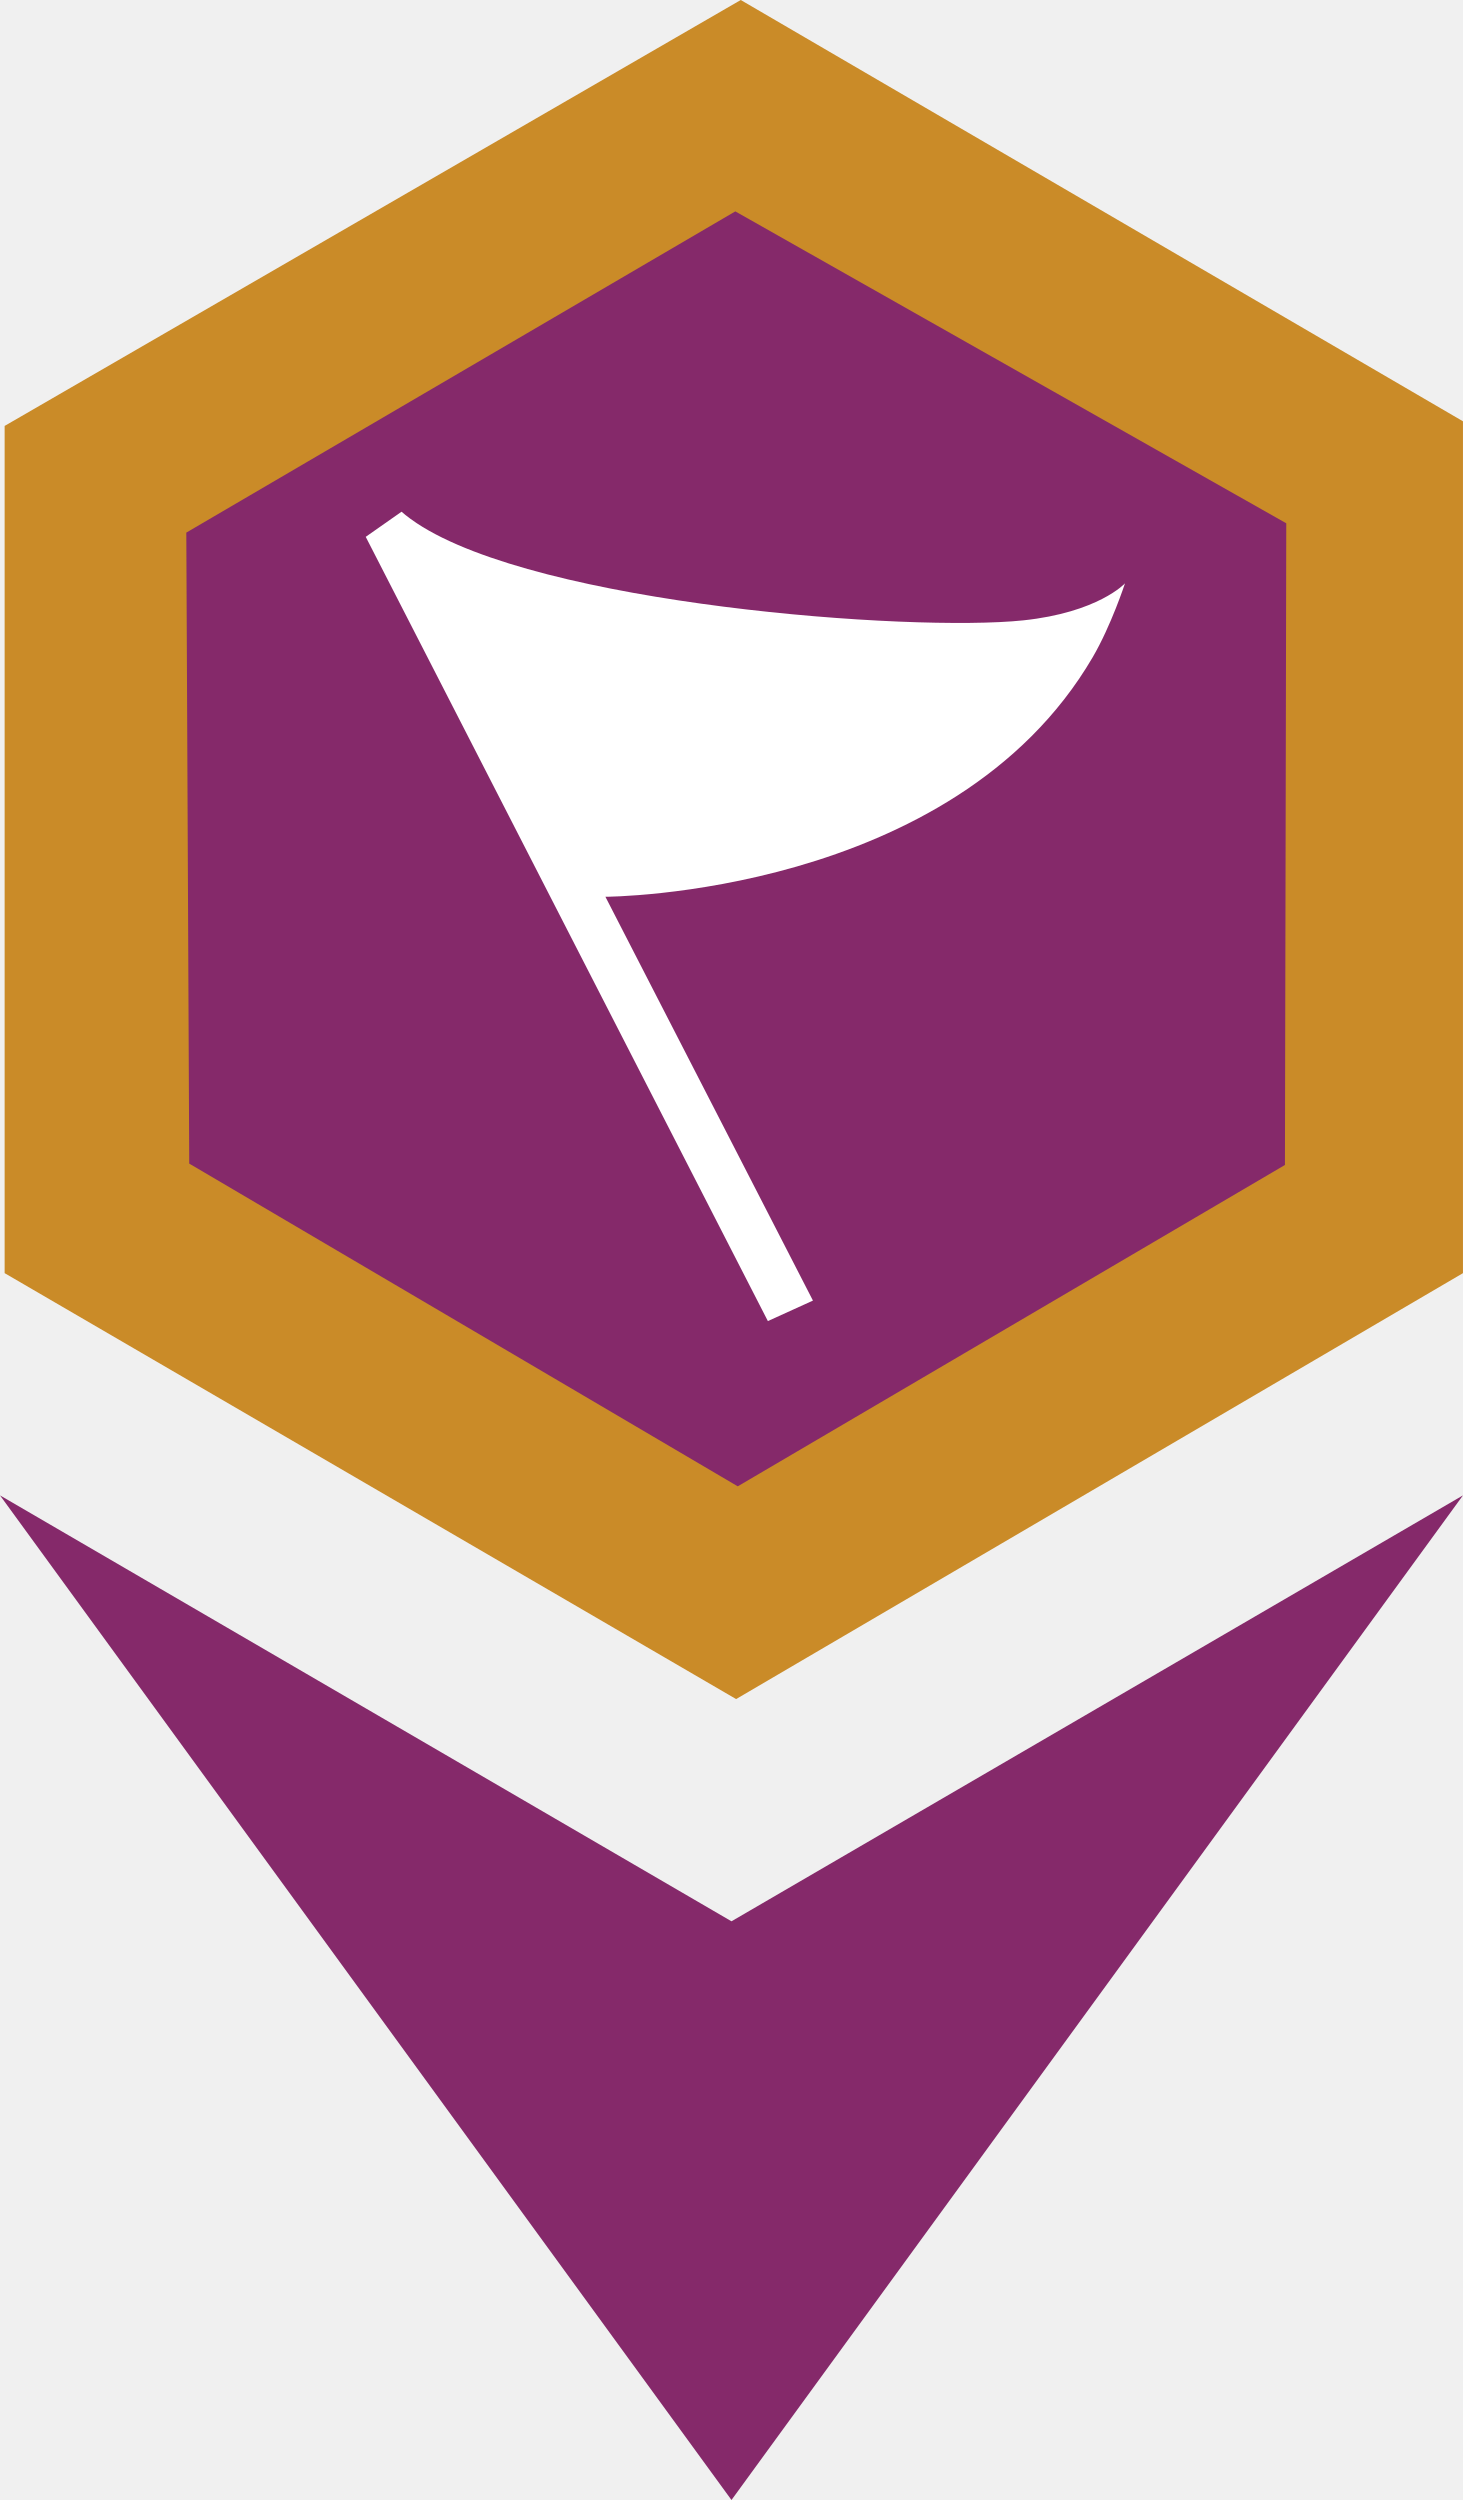
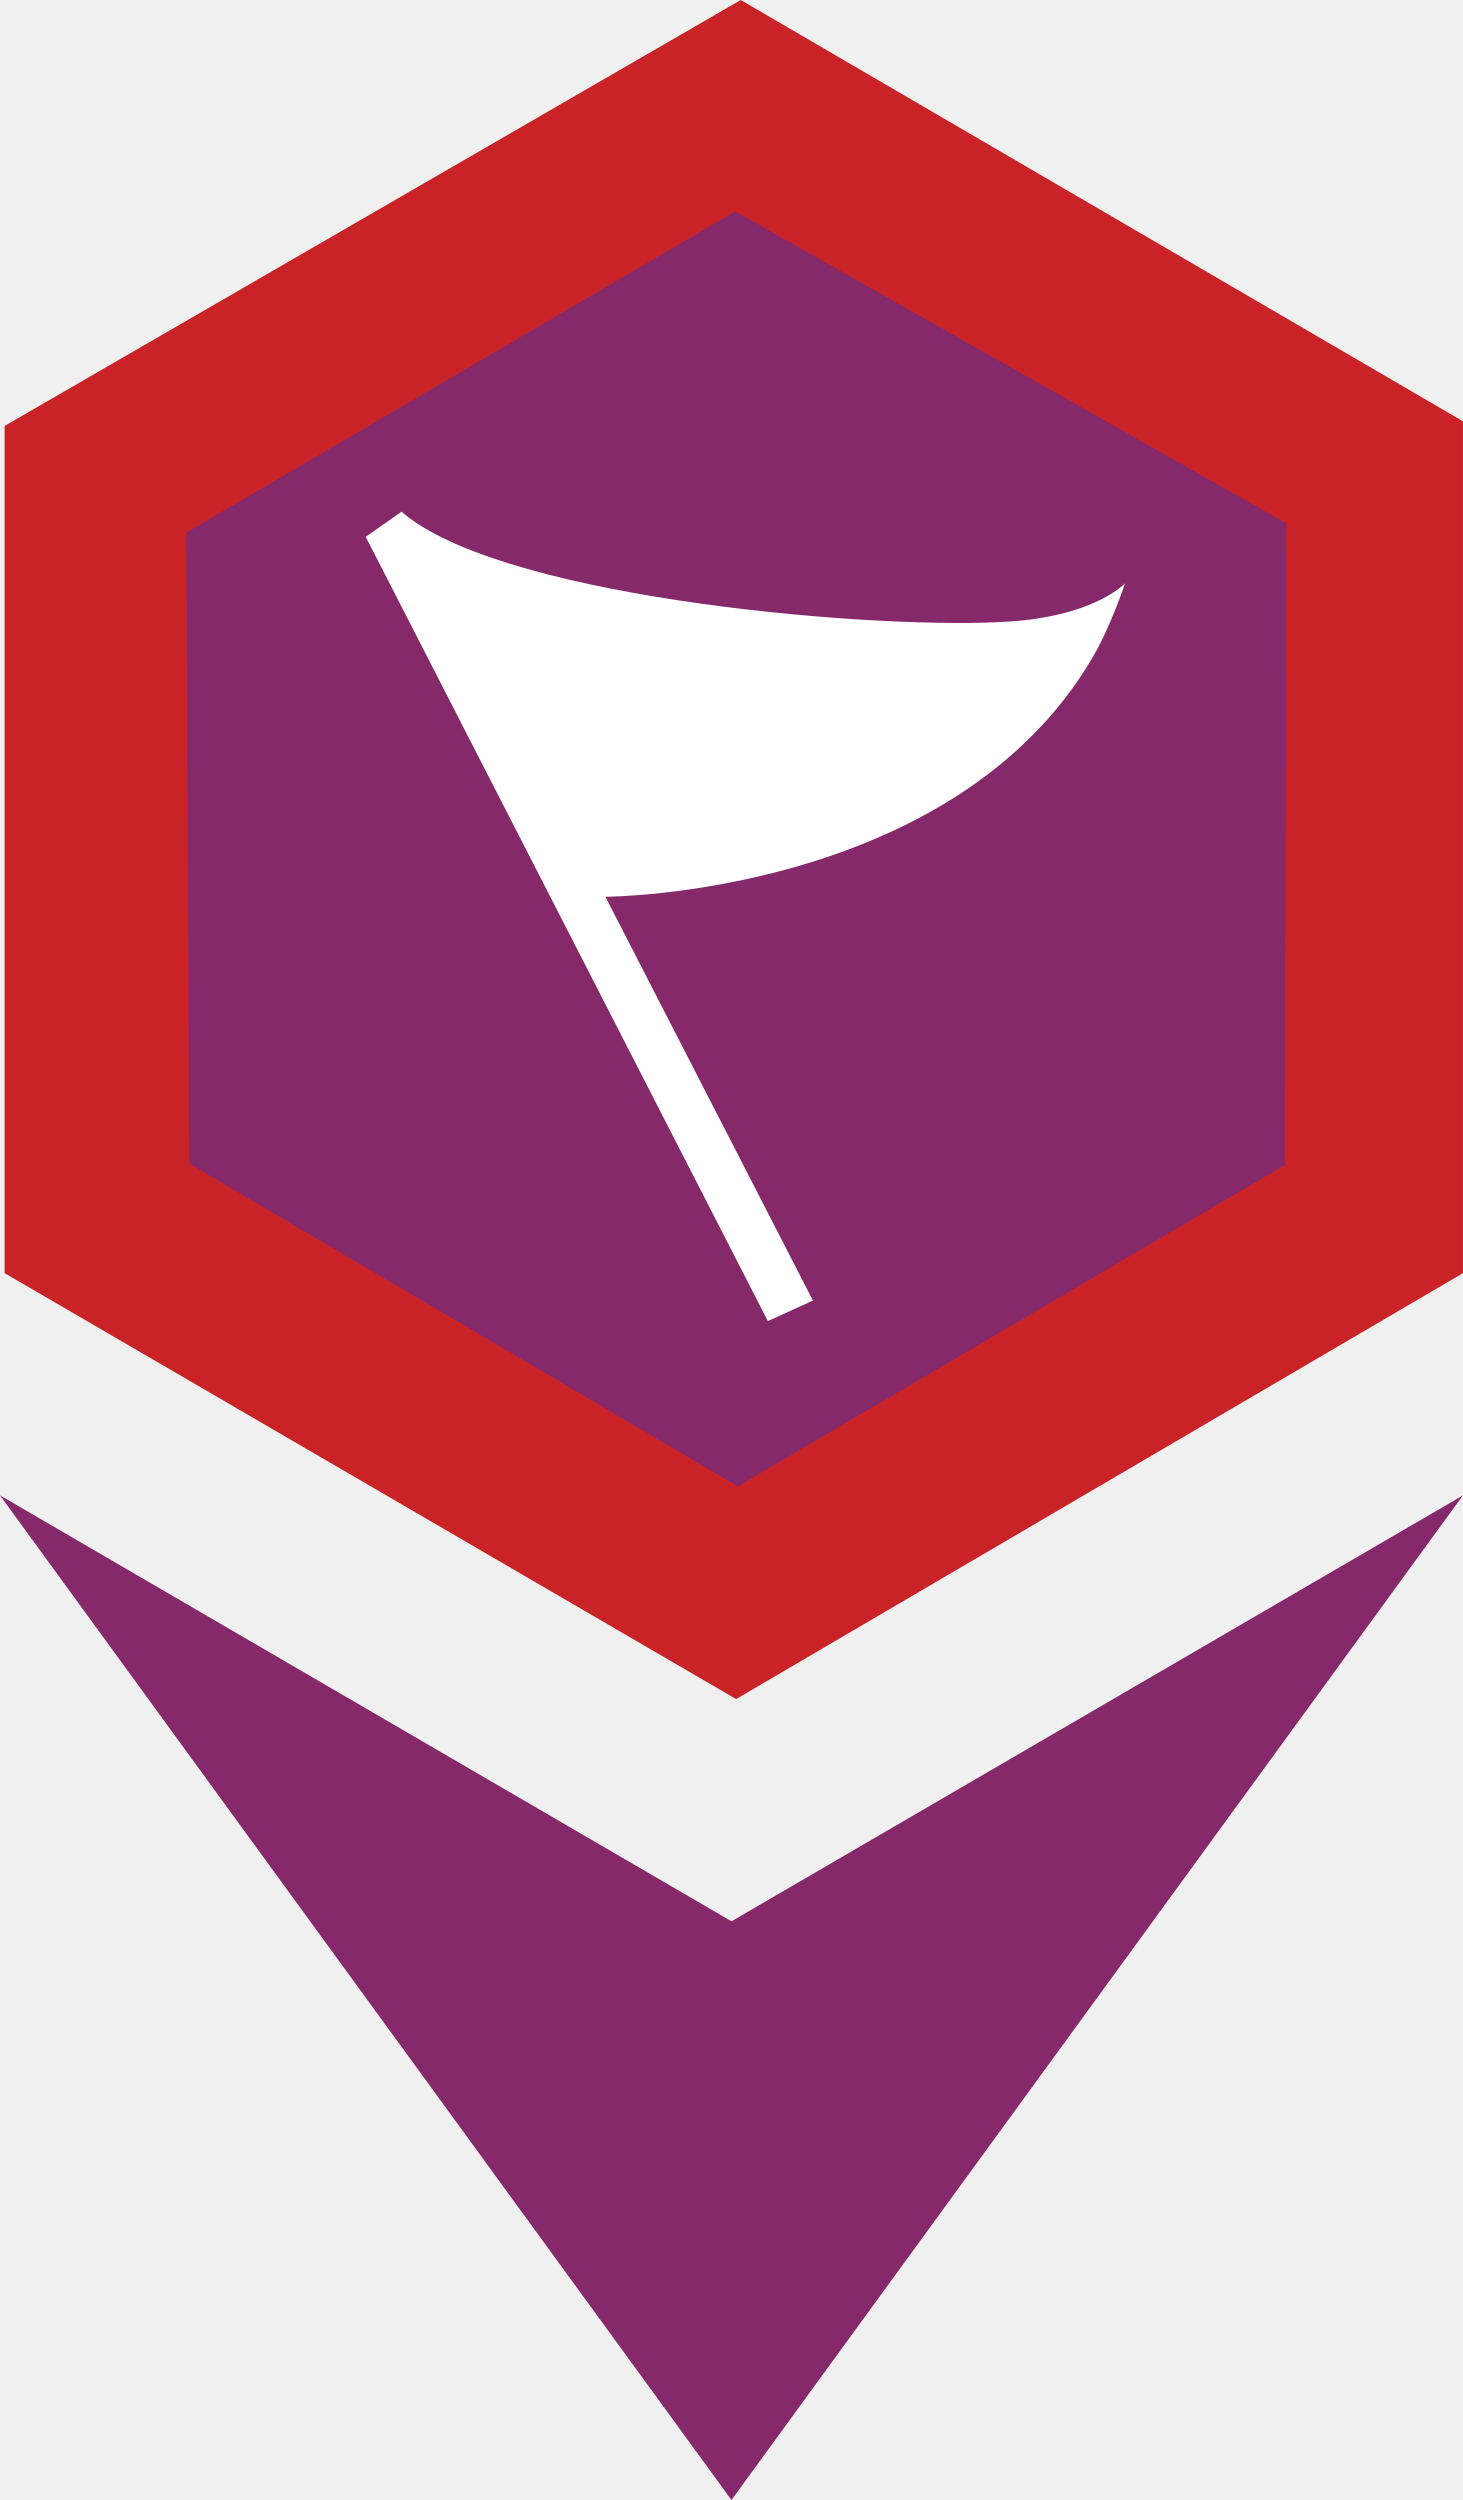
<svg xmlns="http://www.w3.org/2000/svg" width="100%" height="100%" viewBox="0 0 316 540" version="1.1" xml:space="preserve" style="fill-rule:evenodd;clip-rule:evenodd;stroke-linejoin:round;stroke-miterlimit:2;">
  <g id="BASE">
    </g>
  <path d="M0,323L158,415L316,323L158,540L0,323Z" style="fill:rgb(133,41,106);" />
-   <path d="M160,0L1,92L1,275L159,367L316,275L316,91L160,0Z" style="fill:rgb(202,139,40);" />
+   <path d="M160,0L1,92L1,275L159,367L316,275L316,91L160,0Z" style="fill:rgb(201,35,39);" />
  <path d="M40.242,115.042L158.827,45.659L277.834,113.031L277.547,251.632L159.352,321.048L40.874,251.337L40.242,115.042Z" style="fill:rgb(133,41,106);" />
  <g id="Group-1">
    <path id="Shape-3" d="M86.734,110.528L78.998,115.957L165.861,285.354L175.596,280.926L130.768,193.702C130.768,193.702 205.842,193.538 236,142C240.003,135.159 243,126 243,126C243,126 237.22,132.297 221,134C196.84,136.537 116.512,130.601 90,113C87.901,111.606 86.734,110.528 86.734,110.528Z" style="fill:white;" />
  </g>
</svg>
